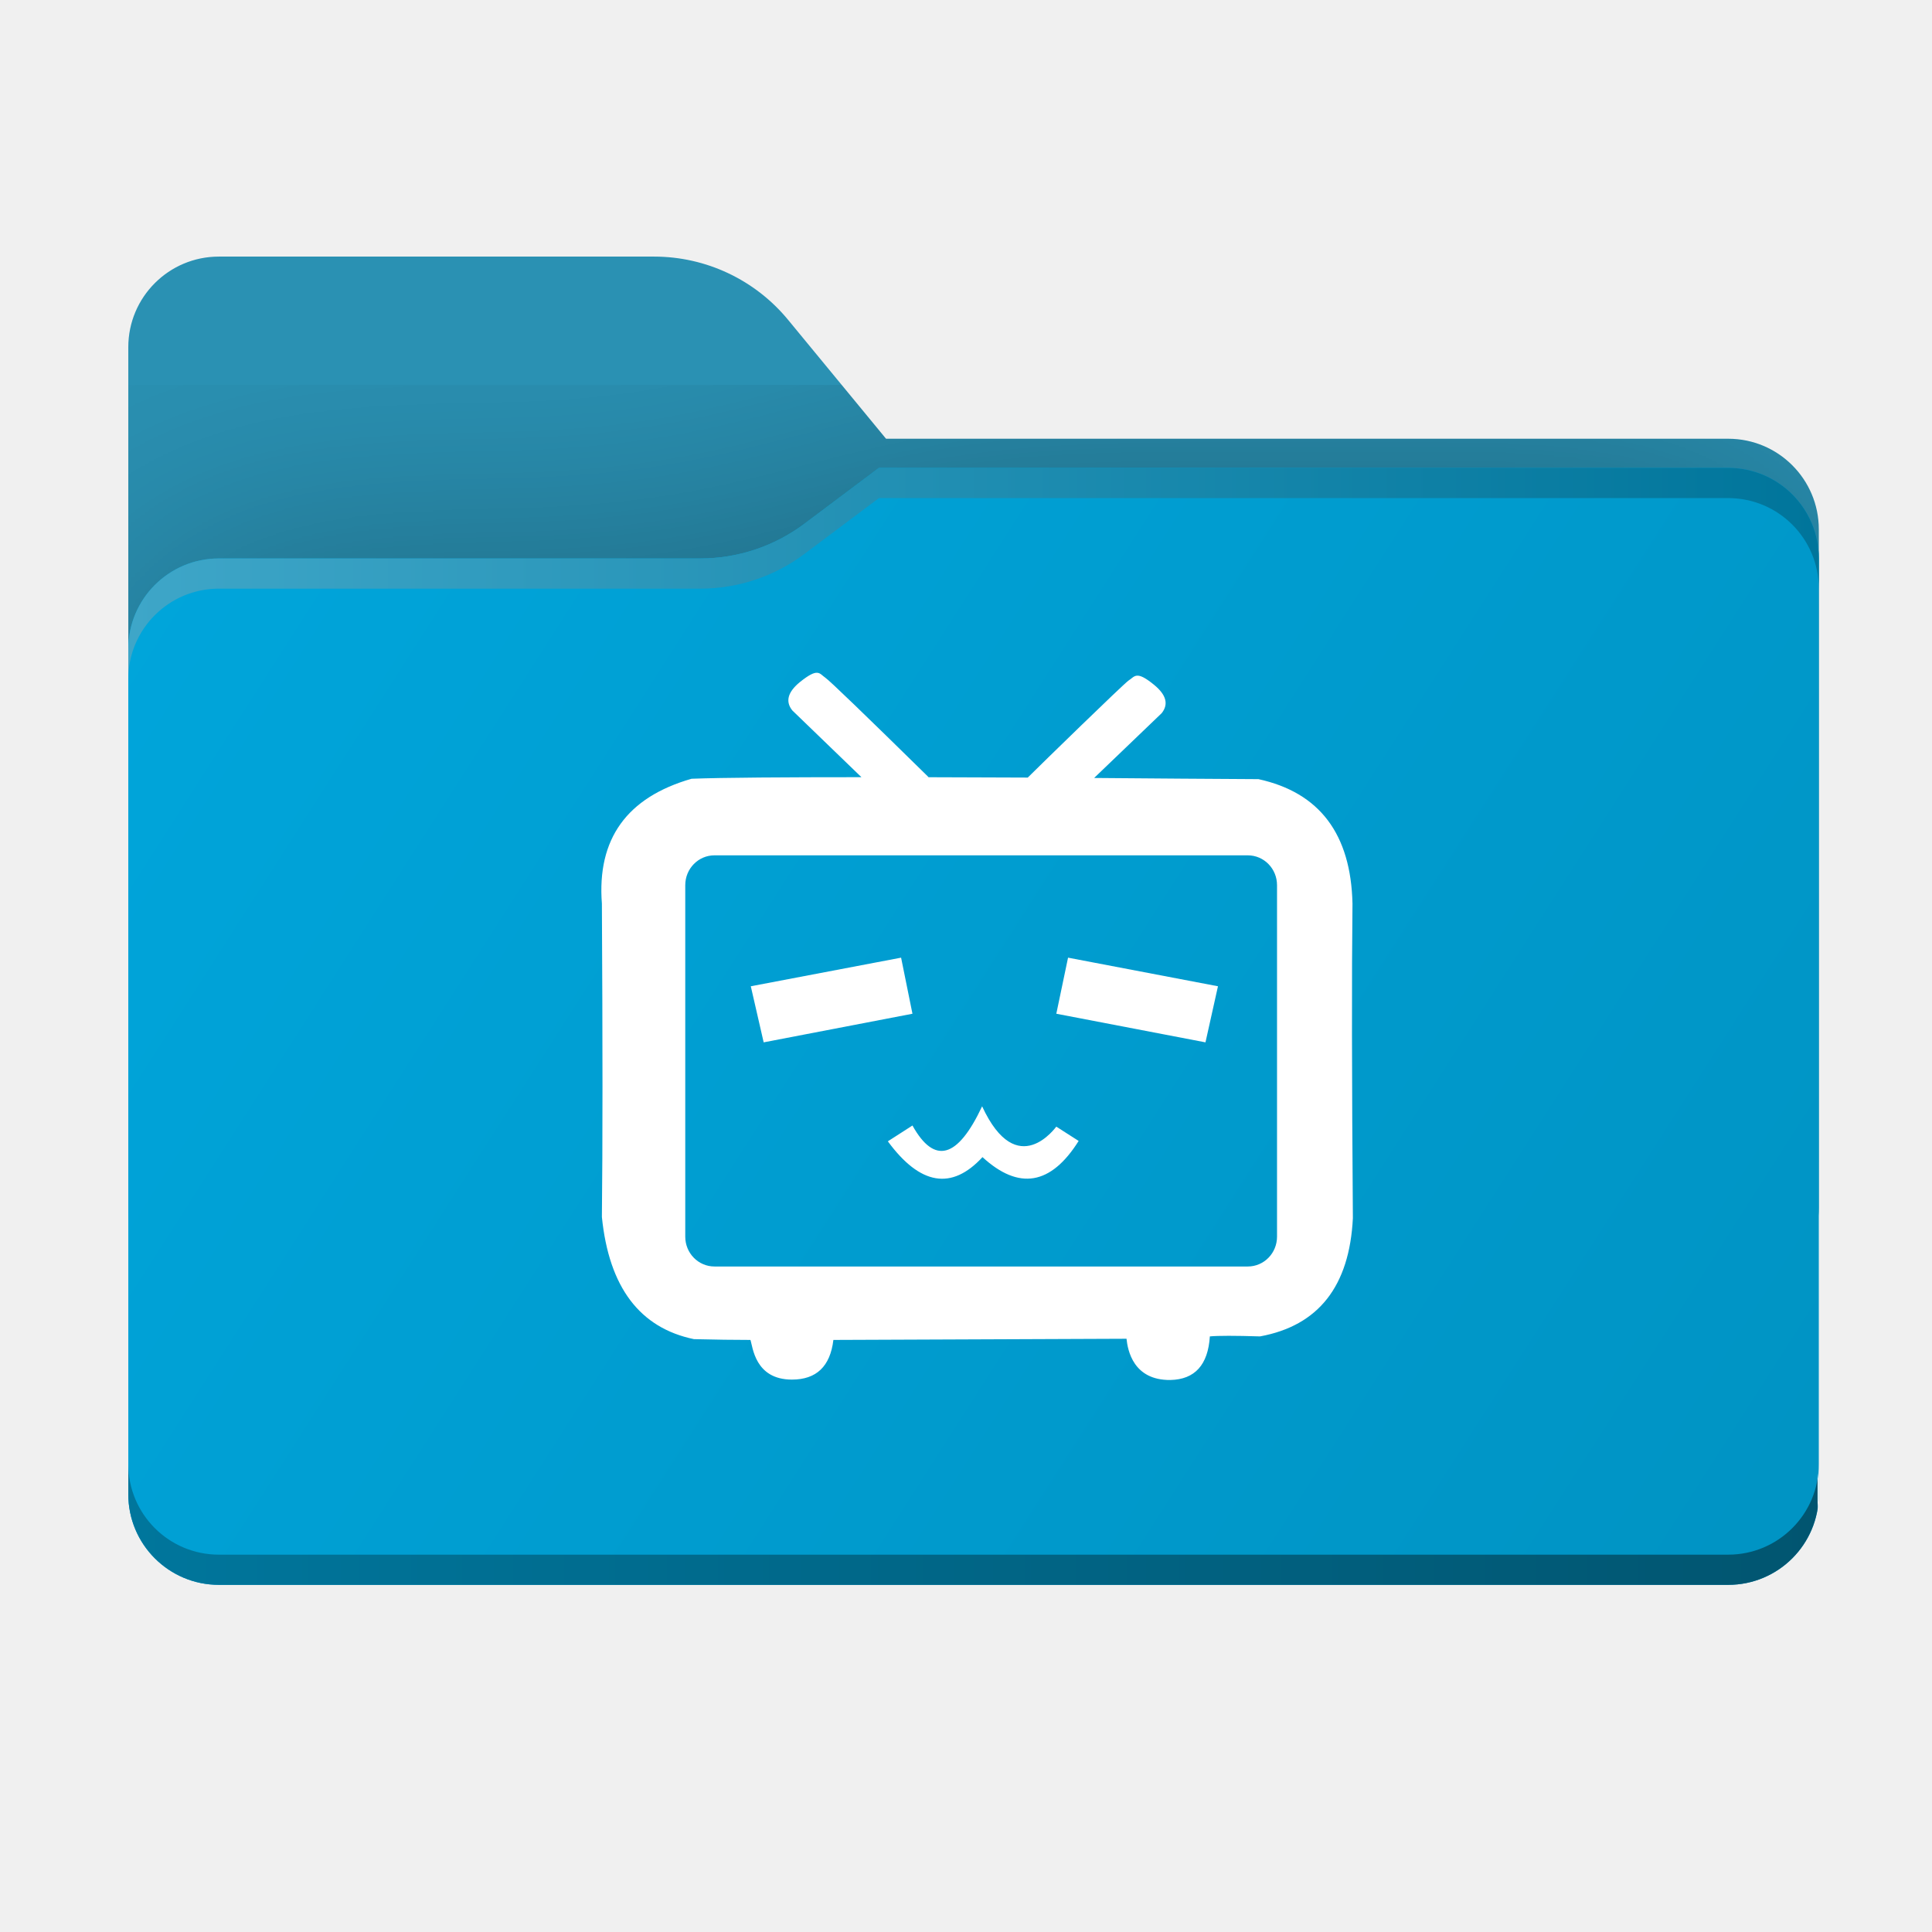
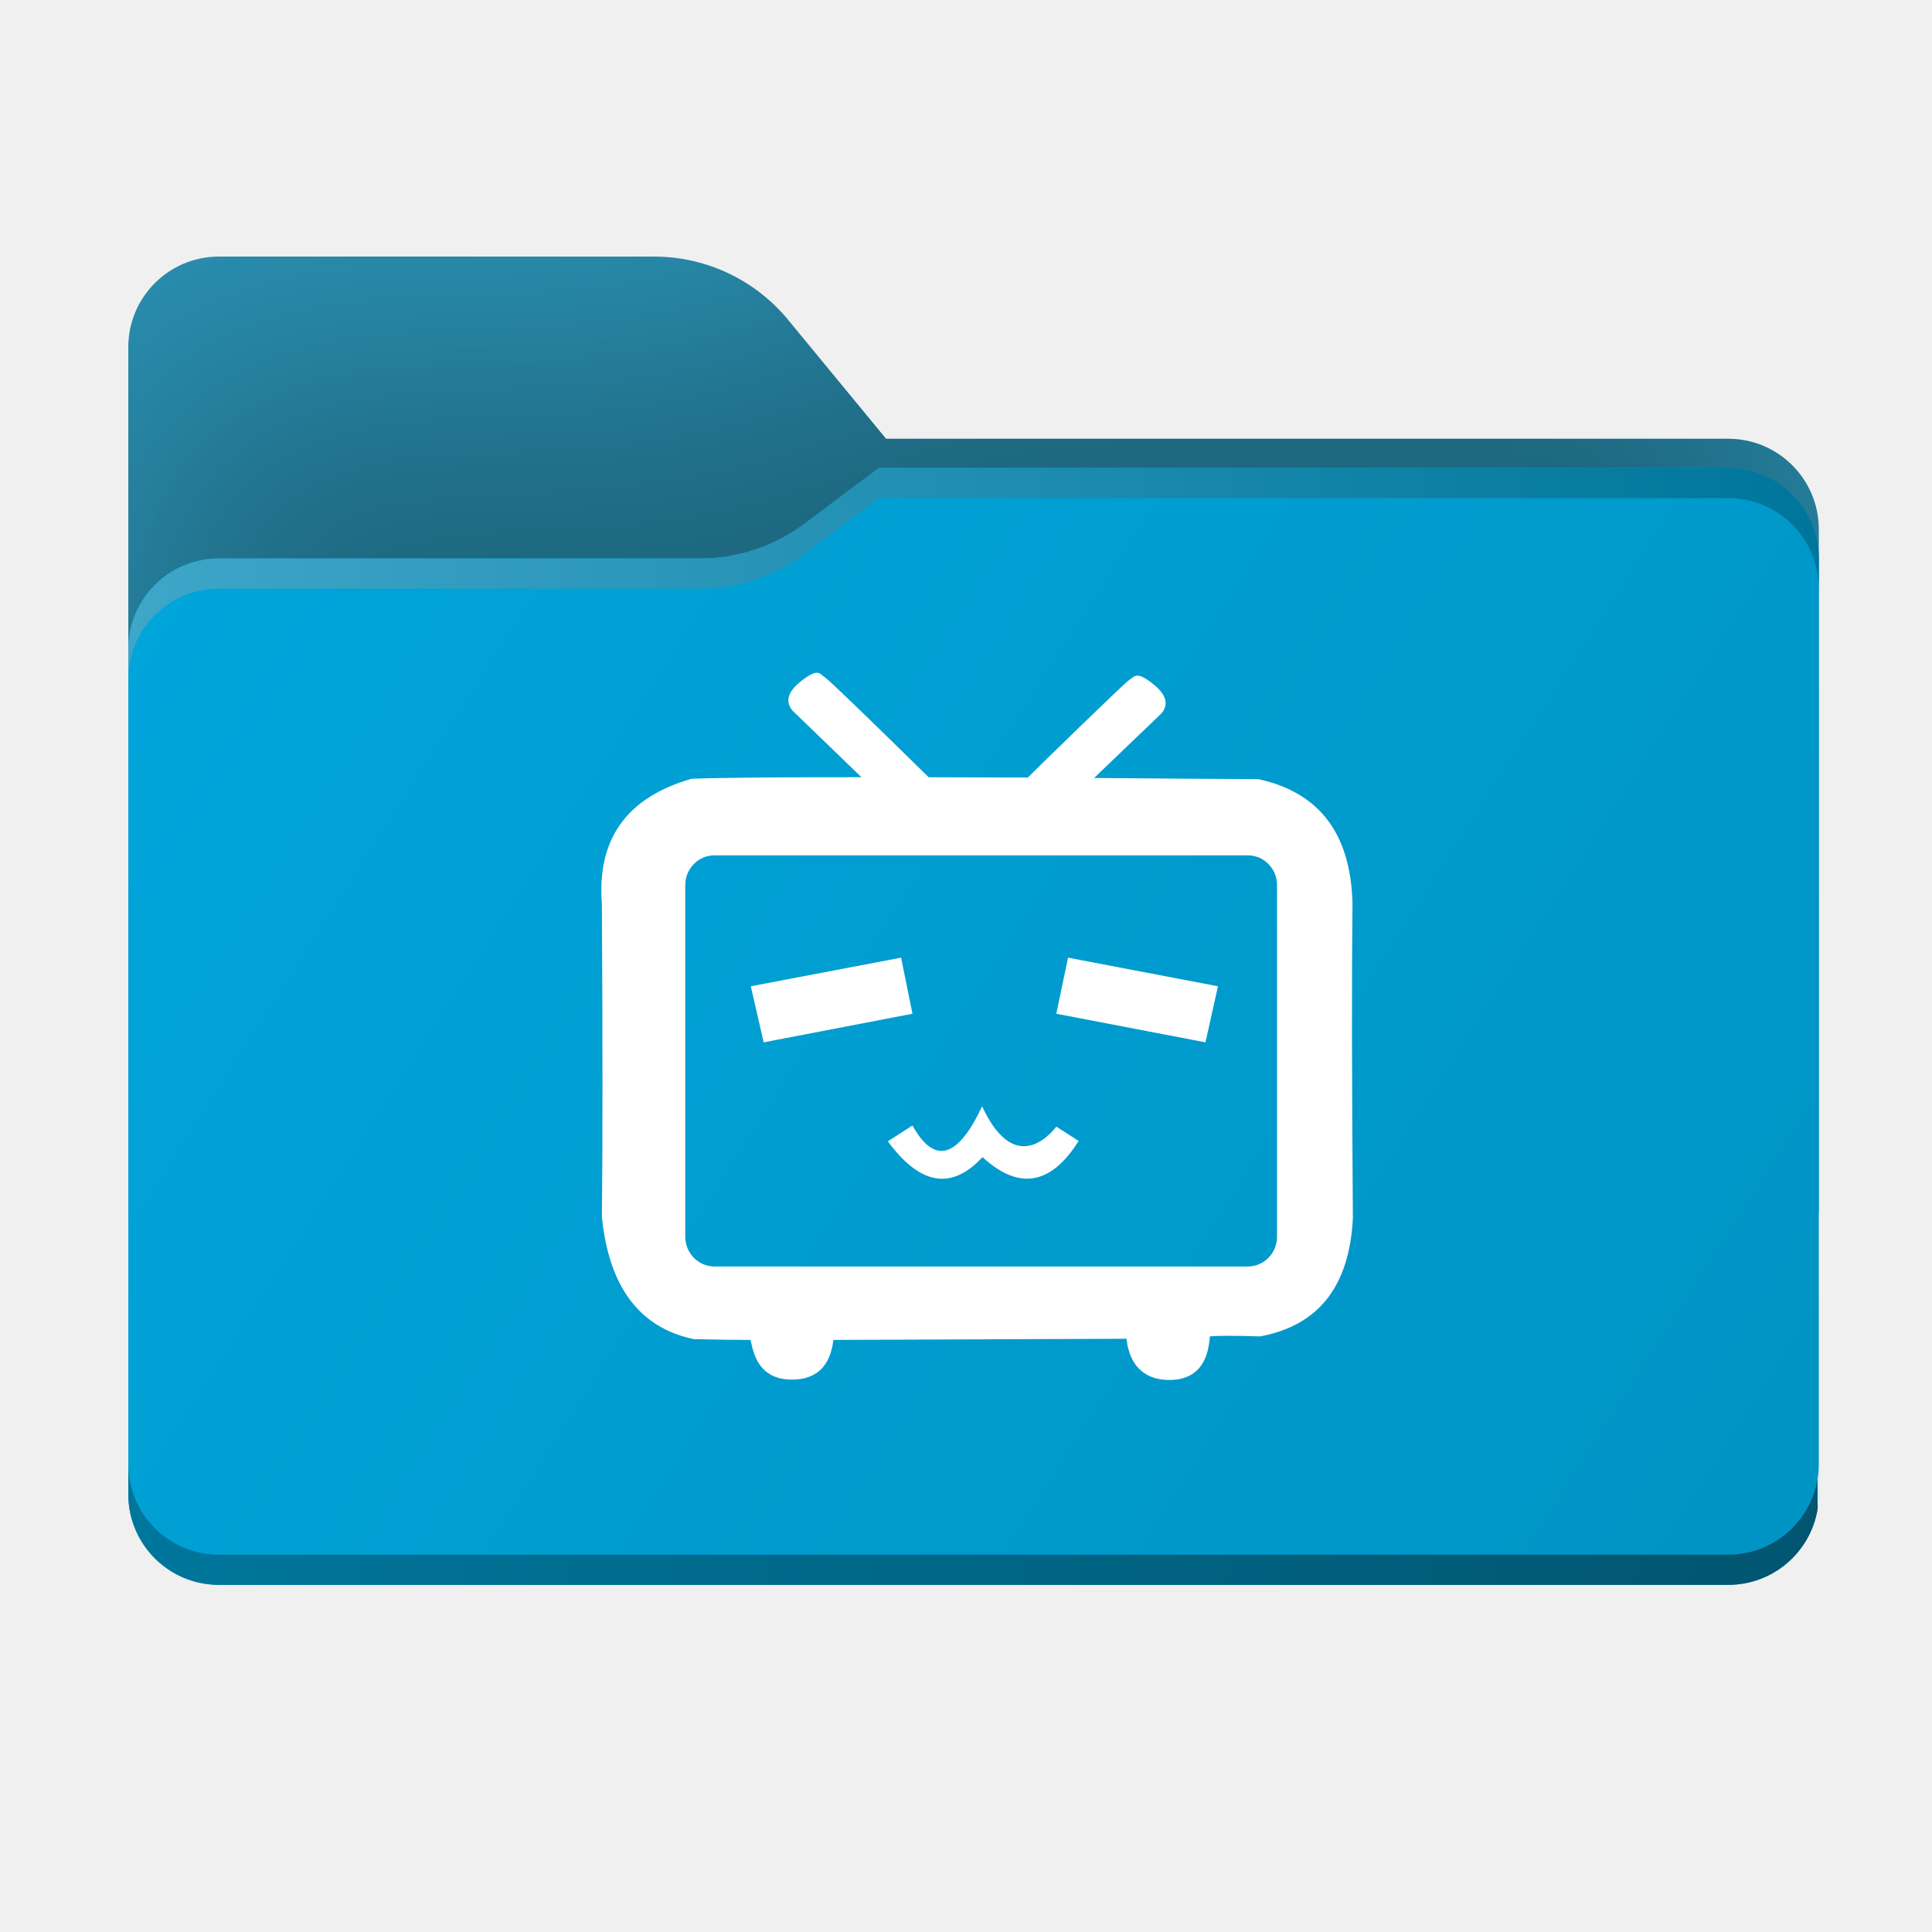
<svg xmlns="http://www.w3.org/2000/svg" fill="none" version="1.1" width="256" height="256" viewBox="0 0 256 256">
  <defs>
    <clipPath id="master_svg0_4_2362">
      <rect x="0" y="0" width="256" height="256" rx="0" />
    </clipPath>
    <mask id="master_svg1_4_2367" style="mask-type:alpha" maskUnits="objectBoundingBox">
      <g>
        <g>
          <path d="M104.425,42.378C100.056,37.073,93.544,34,86.671,34L29,34C22.373,34,17,39.373,17,46L17,58.137L17,68.2L17,160C17,166.627,22.373,172,29,172L229,172C235.627,172,241,166.627,241,160L241,70.137C241,63.51,235.627,58.137,229,58.137L117.404,58.137L104.425,42.378Z" fill-rule="evenodd" fill="#3EA6C8" fill-opacity="1" style="mix-blend-mode:passthrough" />
        </g>
      </g>
    </mask>
-     <filter id="master_svg2_4_2370" filterUnits="objectBoundingBox" color-interpolation-filters="sRGB" x="-0.33" y="-0.673" width="1.661" height="2.345">
+     <filter id="master_svg2_4_2370" filterUnits="objectBoundingBox" color-interpolation-filters="sRGB" x="-0.33" y="-0.536" width="1.661" height="2.072">
      <feFlood flood-opacity="0" result="BackgroundImageFix" />
      <feBlend mode="normal" in="SourceGraphic" in2="BackgroundImageFix" result="shape" />
      <feGaussianBlur stdDeviation="18.5" result="effect1_foregroundBlur" />
    </filter>
    <linearGradient x1="-0.031" y1="0" x2="1.402" y2="0.611" id="master_svg3_4_3727">
      <stop offset="0%" stop-color="#00A6DC" stop-opacity="1" />
      <stop offset="100%" stop-color="#0090BF" stop-opacity="1" />
    </linearGradient>
    <linearGradient x1="0" y1="0.5" x2="1" y2="0.5" id="master_svg4_4_5045">
      <stop offset="0%" stop-color="#3EA6C8" stop-opacity="1" />
      <stop offset="100%" stop-color="#00759B" stop-opacity="1" />
    </linearGradient>
    <linearGradient x1="0" y1="0.5" x2="1" y2="0.5" id="master_svg5_4_3921">
      <stop offset="0%" stop-color="#00769C" stop-opacity="1" />
      <stop offset="100%" stop-color="#015570" stop-opacity="1" />
      <stop offset="100%" stop-color="#FFFFFF" stop-opacity="1" />
    </linearGradient>
    <clipPath id="master_svg6_4_781">
      <rect x="45" y="52" width="169" height="168" rx="0" />
    </clipPath>
  </defs>
  <g clip-path="url(#master_svg0_4_2362)">
    <g>
      <path d="M104.425,42.378C100.056,37.073,93.544,34,86.671,34L29,34C22.373,34,17,39.373,17,46L17,58.137L17,68.2L17,160C17,166.627,22.373,172,29,172L229,172C235.627,172,241,166.627,241,160L241,70.137C241,63.51,235.627,58.137,229,58.137L117.404,58.137L104.425,42.378Z" fill-rule="evenodd" fill="#2A91B3" fill-opacity="1" style="mix-blend-mode:passthrough" />
    </g>
    <g mask="url(#master_svg1_4_2367)">
      <g>
        <g style="mix-blend-mode:multiply" filter="url(#master_svg2_4_2370)">
          <g>
-             <path d="M92.789,74C97.764,74,102.605,72.387,106.586,69.402L116.459,62L229,62C235.627,62,241,67.373,241,74L241,108L241,160C241,166.627,235.627,172,229,172L29,172C22.373,172,17,166.627,17,160L17,108L17,86C17,79.373,22.373,74,29,74L87,74L92.789,74Z" fill-rule="evenodd" fill="#000000" fill-opacity="0.3" style="mix-blend-mode:passthrough" />
+             <path d="M92.789,49.055C97.764,49.055,102.605,47.031,106.586,43.287L116.459,34L229,34C235.627,34,241,40.74,241,49.055L241,91.709L241,156.945C241,165.259,235.627,172,229,172L29,172C22.373,172,17,165.259,17,156.945L17,91.709L17,64.109C17,55.795,22.373,49.055,29,49.055L87,49.055L92.789,49.055Z" fill-rule="evenodd" fill="#000000" fill-opacity="0.3" style="mix-blend-mode:passthrough" />
          </g>
        </g>
      </g>
    </g>
    <g>
      <g>
        <path d="M92.789,74C97.764,74,102.605,72.387,106.586,69.402L116.459,62L229,62C235.627,62,241,67.373,241,74L241,108L241,198C241,204.627,235.627,210,229,210L29,210C22.373,210,17,204.627,17,198L17,108L17,86C17,79.373,22.373,74,29,74L87,74L92.789,74Z" fill-rule="evenodd" fill="url(#master_svg3_4_3727)" fill-opacity="1" style="mix-blend-mode:passthrough" />
      </g>
      <g>
        <path d="M106.59,69.4C102.61,72.38,97.77,74,92.79,74L29,74C22.37,74,17,79.37,17,86L17,90C17,83.37,22.37,78,29,78L92.79,78C97.77,78,102.61,76.39,106.59,73.4L116.46,66L229,66C235.63,66,241,71.37,241,78L241,74C241,67.37,235.63,62,229,62L116.46,62L106.59,69.4Z" fill-rule="evenodd" fill="url(#master_svg4_4_5045)" fill-opacity="1" style="mix-blend-mode:passthrough" />
      </g>
    </g>
    <g>
      <path d="M17,194L17,198C17,204.63,22.37,210,29,210L229,210C235.63,210,241,204.63,241,198L241,194C241,200.63,235.63,206,229,206L29,206C22.37,206,17,200.63,17,194Z" fill-rule="evenodd" fill="url(#master_svg5_4_3921)" fill-opacity="1" style="mix-blend-mode:passthrough" />
    </g>
    <g clip-path="url(#master_svg6_4_781)">
      <g>
        <path d="M119.4,126.895L99.485,130.686L101.19,138.116L120.905,134.326L119.4,126.895ZM130.135,146.593Q125.269,156.965,120.905,149.136L117.645,151.231Q124.065,159.958,130.185,153.325Q137.409,159.958,142.927,151.181L139.967,149.286C139.967,149.236,134.8,156.666,130.135,146.593ZM139.967,134.325L159.732,138.116L161.387,130.686L141.522,126.895L139.967,134.325ZM179.211,119.736Q178.896,105.895,166.753,103.241Q157.278,103.189,144.977,103.085L153.928,94.499Q155.341,92.729,152.933,90.753C150.525,88.775,150.368,89.66,149.531,90.181C148.798,90.701,138.067,101.16,136.183,103.033C131.315,103.033,126.237,102.981,121.317,102.981L123.044,102.981Q110.22,90.388,109.382,89.816C108.544,89.244,108.44,88.412,105.979,90.388Q103.572,92.366,104.985,94.135L114.145,102.981C104.2,102.981,95.614,103.033,91.637,103.189Q78.759,106.884,79.754,119.736Q79.911,147.315,79.754,161.261Q81.167,175.207,91.951,177.443Q96.243,177.548,99.436,177.548C99.75,178.432,100.012,182.803,104.933,182.803Q109.801,182.803,110.428,177.548Q146.285,177.392,149.269,177.392C149.426,178.901,150.159,182.907,155.079,182.856Q159.947,182.751,160.313,177.08Q161.989,176.924,166.961,177.08Q178.582,174.946,179.263,161.417Q179.054,133.577,179.211,119.736ZM169.213,163.863C169.213,166.048,167.485,167.817,165.339,167.817L94.673,167.817C92.527,167.817,90.8,166.048,90.8,163.863L90.8,117.291C90.8,115.105,92.527,113.336,94.673,113.336L165.339,113.336C167.485,113.336,169.213,115.105,169.213,117.291L169.213,163.863Z" fill="#FFFFFF" fill-opacity="1" style="mix-blend-mode:passthrough" />
      </g>
    </g>
  </g>
</svg>
